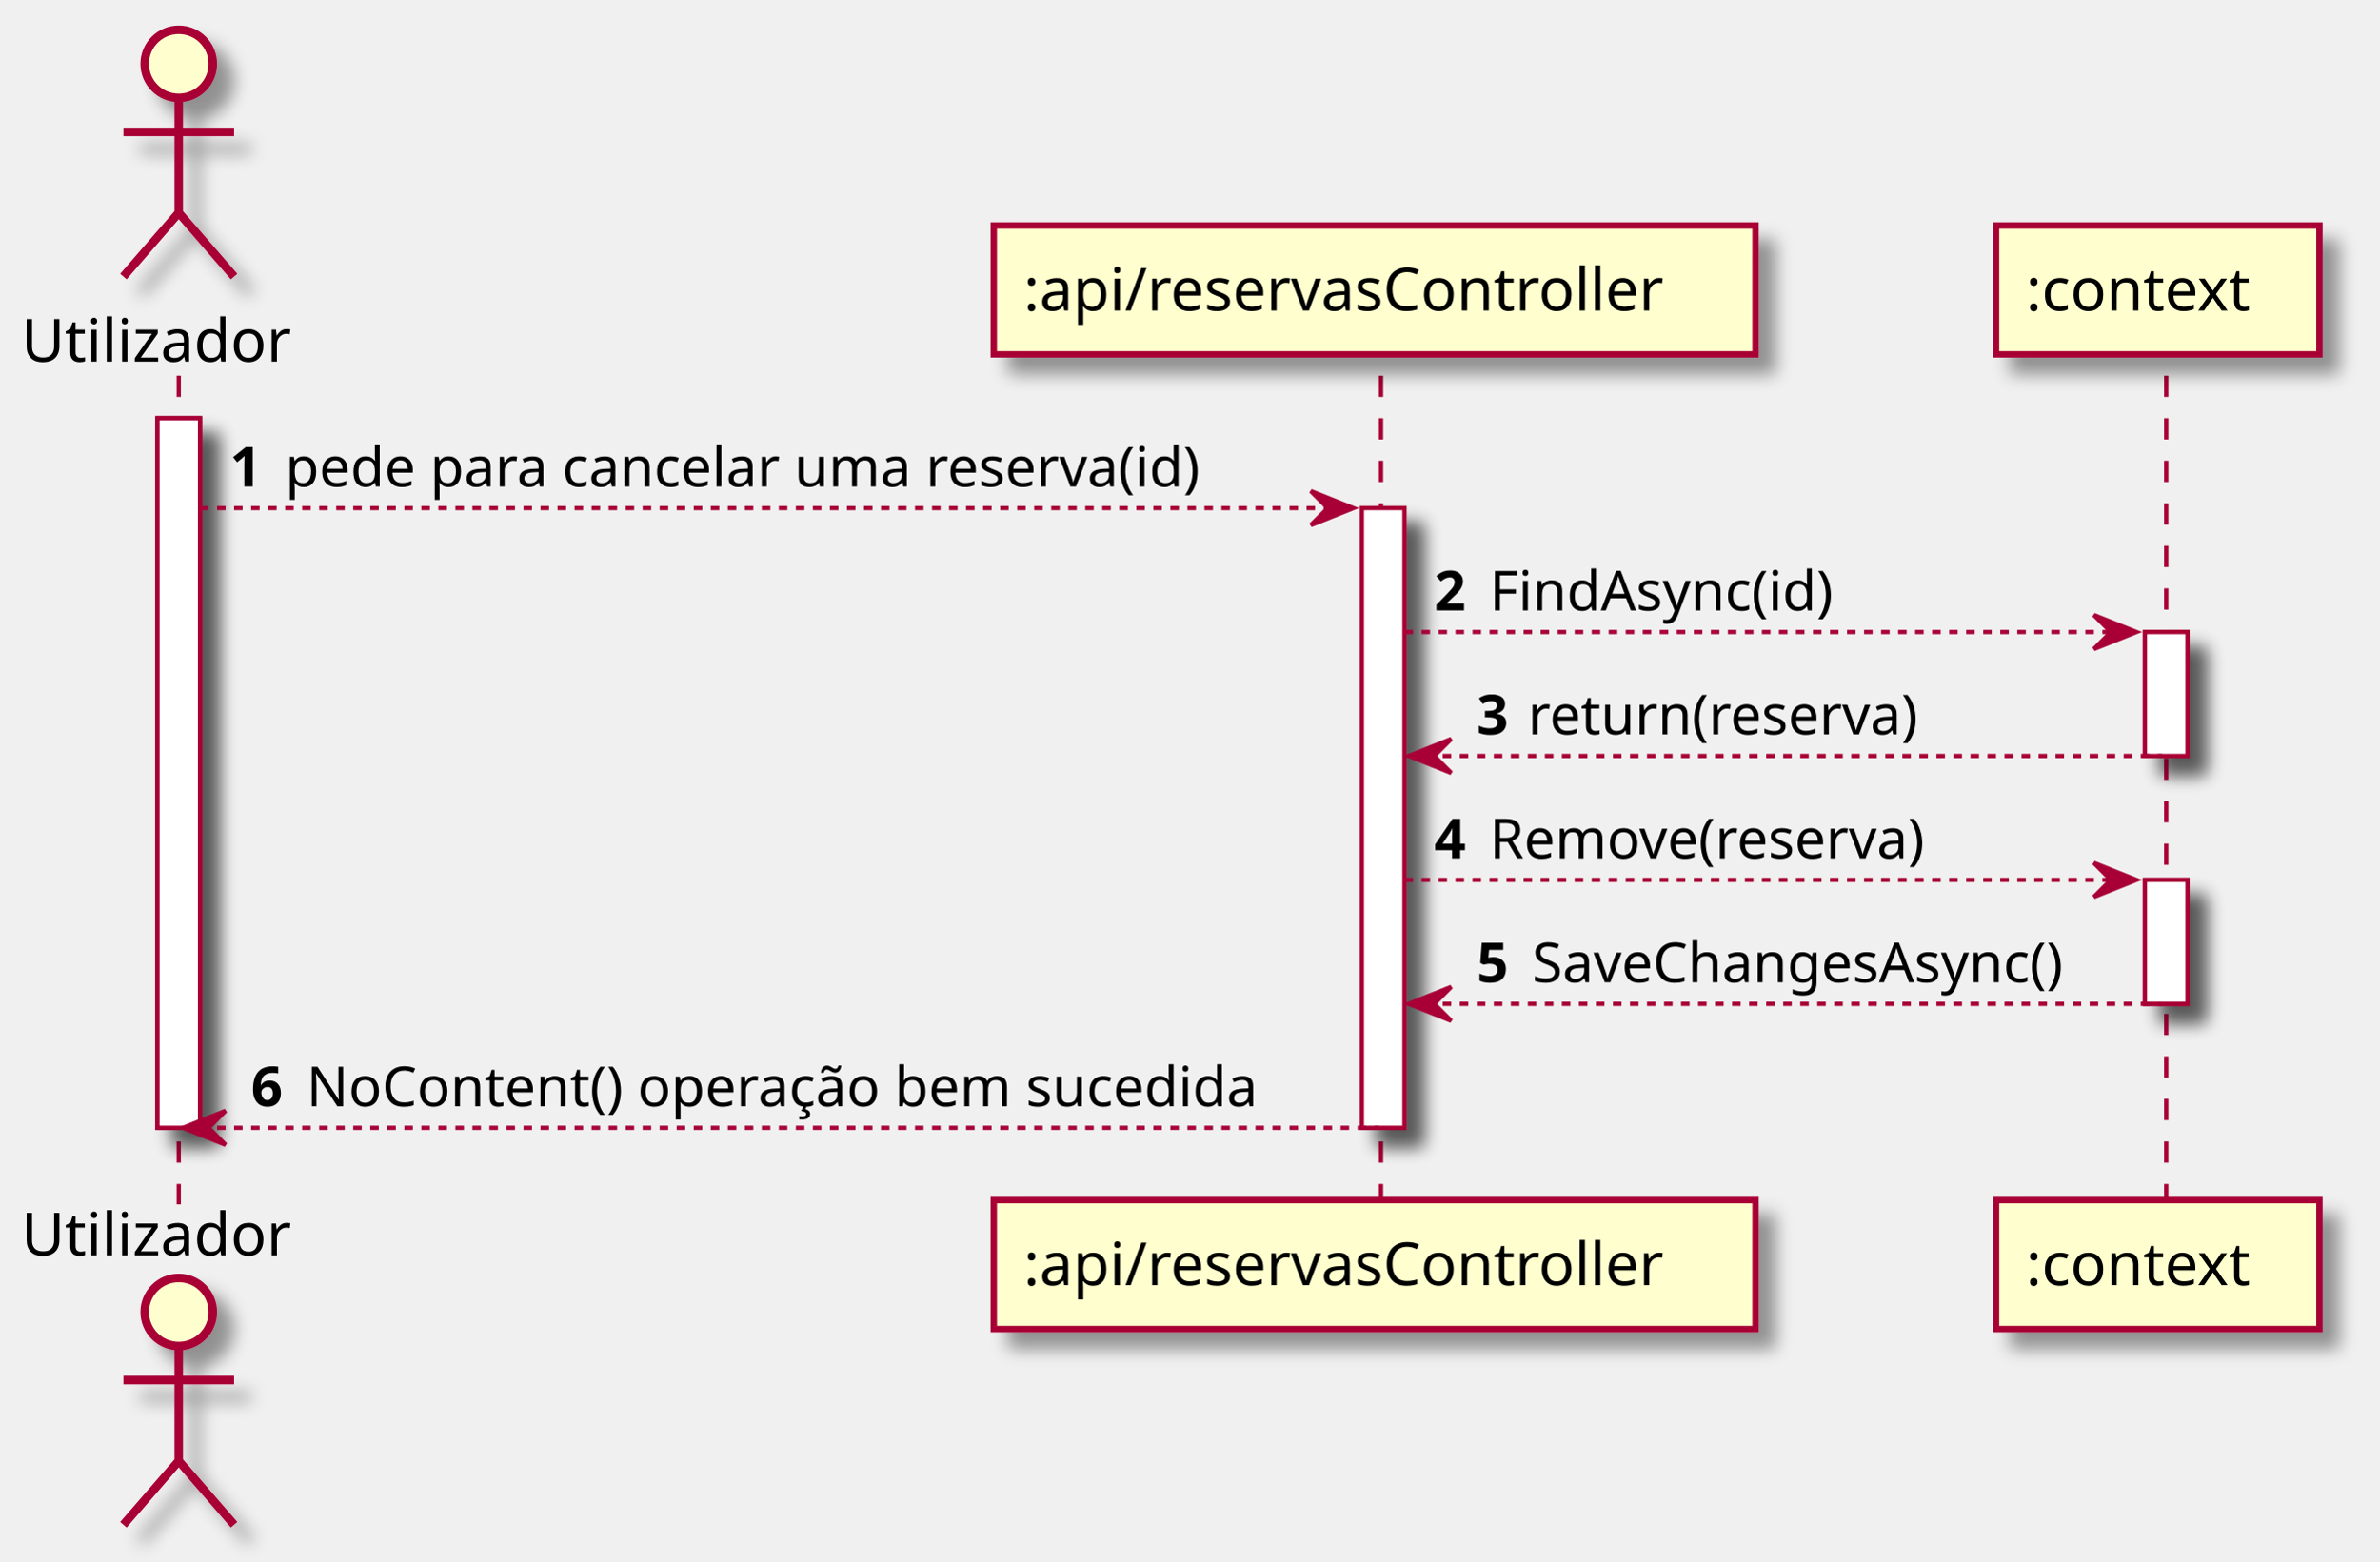
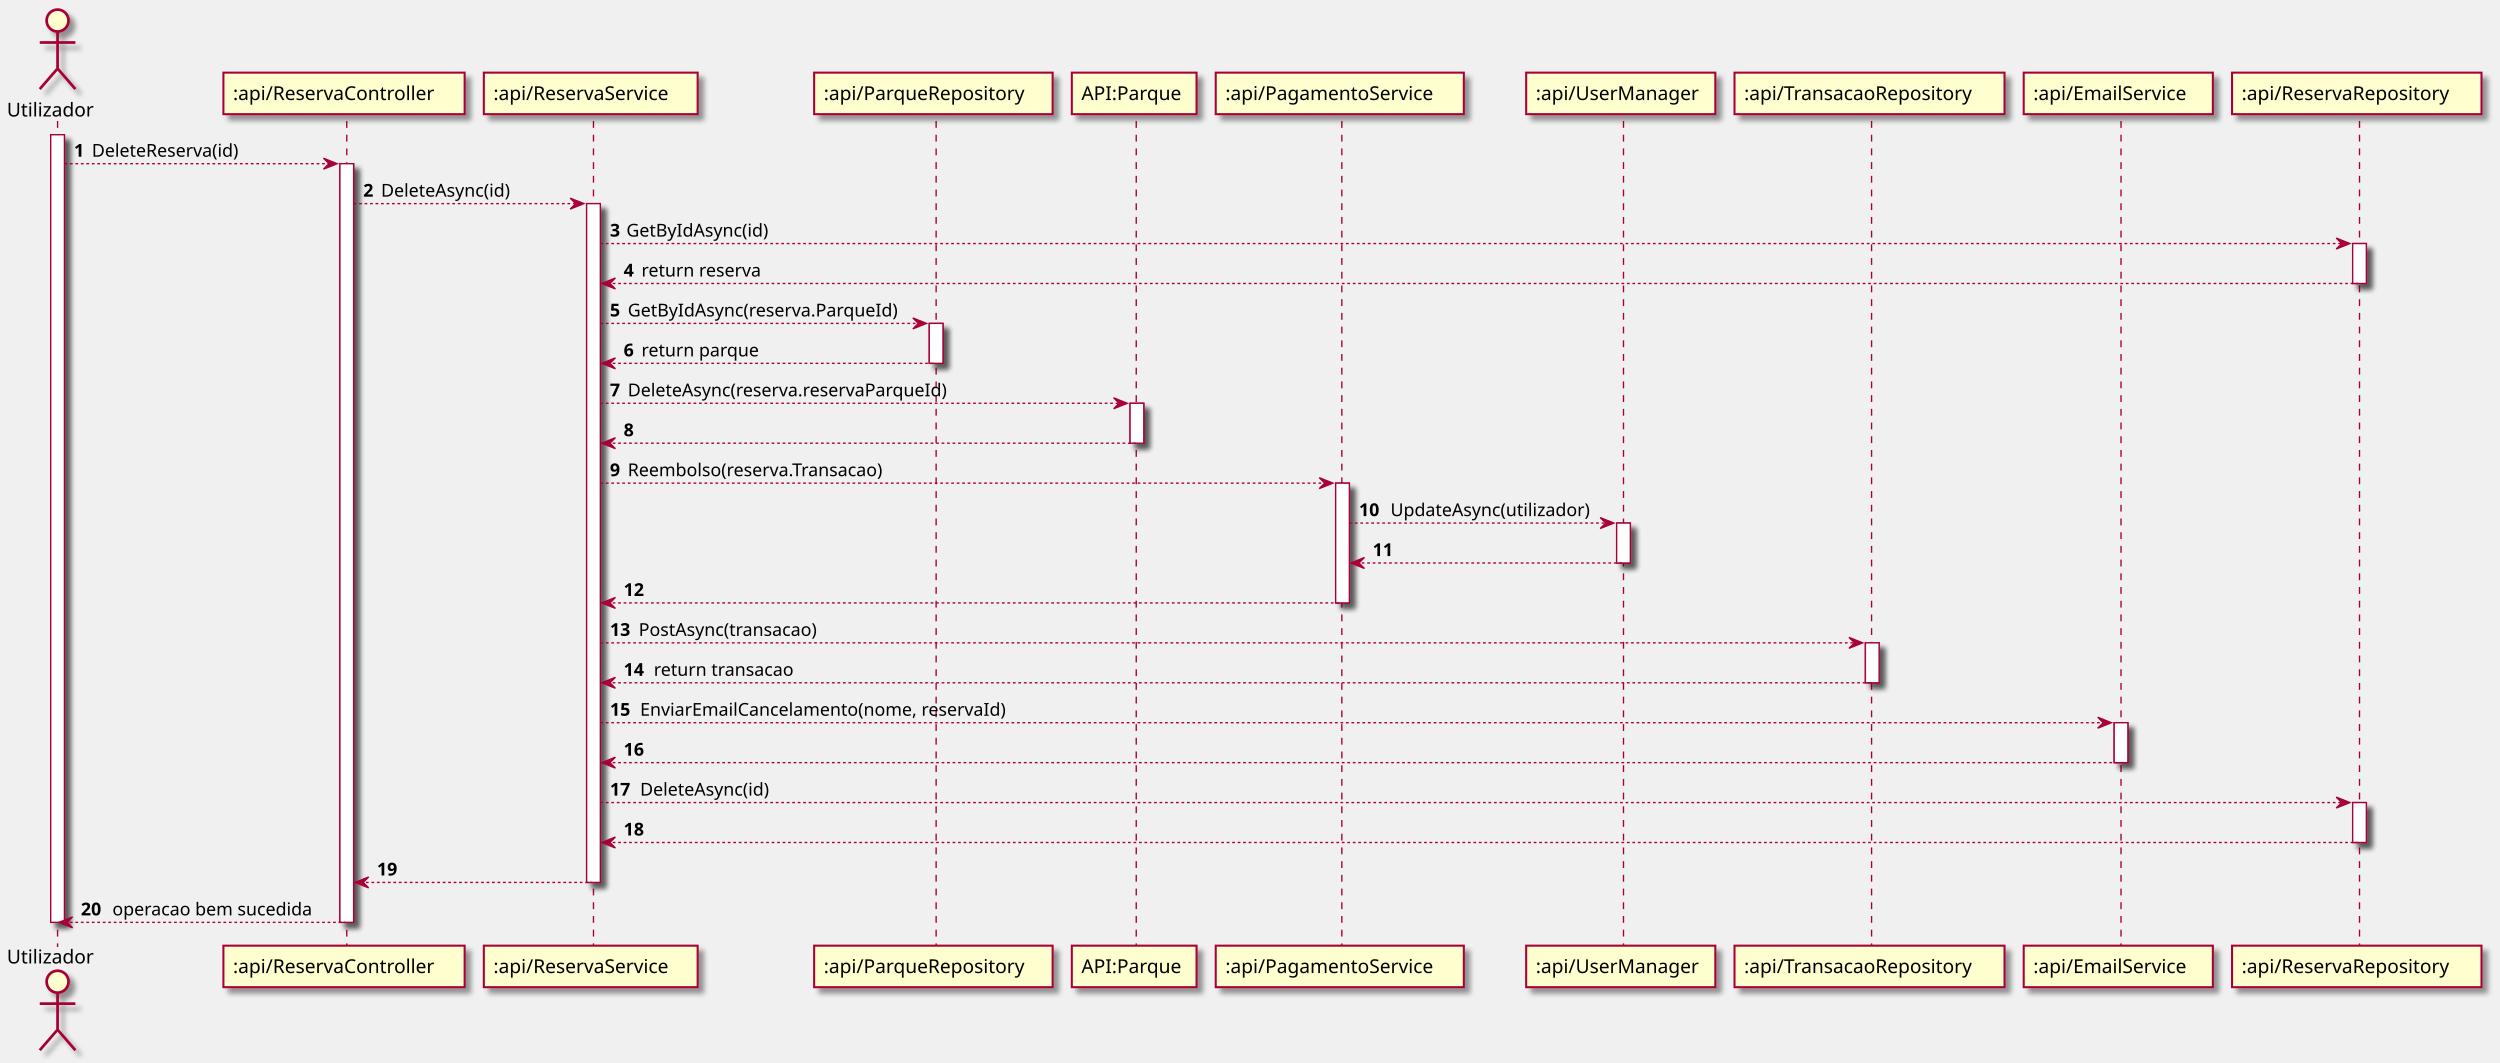
- <svg xmlns="http://www.w3.org/2000/svg" contentScriptType="application/ecmascript" contentStyleType="text/css" height="367px" preserveAspectRatio="none" style="width:559px;height:367px;" version="1.1" viewBox="0 0 559 367" width="559px" zoomAndPan="magnify">
+ <svg xmlns="http://www.w3.org/2000/svg" contentScriptType="application/ecmascript" contentStyleType="text/css" height="775px" preserveAspectRatio="none" style="width:1824px;height:775px;" version="1.1" viewBox="0 0 1824 775" width="1824px" zoomAndPan="magnify">
  <defs>
-     <filter height="300%" id="fgtn7k6cuz6q6" width="300%" x="-1" y="-1">
+     <filter height="300%" id="fgl15jduqi052" width="300%" x="-1" y="-1">
      <feGaussianBlur result="blurOut" stdDeviation="2.0" />
      <feColorMatrix in="blurOut" result="blurOut2" type="matrix" values="0 0 0 0 0 0 0 0 0 0 0 0 0 0 0 0 0 0 .4 0" />
      <feOffset dx="4.0" dy="4.0" in="blurOut2" result="blurOut3" />
      <feBlend in="SourceGraphic" in2="blurOut3" mode="normal" />
    </filter>
  </defs>
  <g>
-     <rect fill="#FFFFFF" filter="url(#fgtn7k6cuz6q6)" height="166.797" style="stroke:#A80036;stroke-width:1.0;" width="10" x="37" y="98.297" />
-     <rect fill="#FFFFFF" filter="url(#fgtn7k6cuz6q6)" height="145.664" style="stroke:#A80036;stroke-width:1.0;" width="10" x="320" y="119.43" />
-     <rect fill="#FFFFFF" filter="url(#fgtn7k6cuz6q6)" height="29.133" style="stroke:#A80036;stroke-width:1.0;" width="10" x="504" y="148.562" />
-     <rect fill="#FFFFFF" filter="url(#fgtn7k6cuz6q6)" height="29.133" style="stroke:#A80036;stroke-width:1.0;" width="10" x="504" y="206.828" />
-     <line style="stroke:#A80036;stroke-width:1.0;stroke-dasharray:5.0,5.0;" x1="42" x2="42" y1="88.297" y2="283.094" />
-     <line style="stroke:#A80036;stroke-width:1.0;stroke-dasharray:5.0,5.0;" x1="324.5" x2="324.5" y1="88.297" y2="283.094" />
-     <line style="stroke:#A80036;stroke-width:1.0;stroke-dasharray:5.0,5.0;" x1="509" x2="509" y1="88.297" y2="283.094" />
+     <rect fill="#FFFFFF" filter="url(#fgl15jduqi052)" height="574.656" style="stroke:#A80036;stroke-width:1.0;" width="10" x="37" y="98.297" />
+     <rect fill="#FFFFFF" filter="url(#fgl15jduqi052)" height="553.523" style="stroke:#A80036;stroke-width:1.0;" width="10" x="248" y="119.43" />
+     <rect fill="#FFFFFF" filter="url(#fgl15jduqi052)" height="495.258" style="stroke:#A80036;stroke-width:1.0;" width="10" x="428" y="148.562" />
+     <rect fill="#FFFFFF" filter="url(#fgl15jduqi052)" height="29.133" style="stroke:#A80036;stroke-width:1.0;" width="10" x="678" y="235.961" />
+     <rect fill="#FFFFFF" filter="url(#fgl15jduqi052)" height="29.133" style="stroke:#A80036;stroke-width:1.0;" width="10" x="824.5" y="294.227" />
+     <rect fill="#FFFFFF" filter="url(#fgl15jduqi052)" height="87.398" style="stroke:#A80036;stroke-width:1.0;" width="10" x="974.5" y="352.492" />
+     <rect fill="#FFFFFF" filter="url(#fgl15jduqi052)" height="29.133" style="stroke:#A80036;stroke-width:1.0;" width="10" x="1179.5" y="381.625" />
+     <rect fill="#FFFFFF" filter="url(#fgl15jduqi052)" height="29.133" style="stroke:#A80036;stroke-width:1.0;" width="10" x="1361" y="469.023" />
+     <rect fill="#FFFFFF" filter="url(#fgl15jduqi052)" height="29.133" style="stroke:#A80036;stroke-width:1.0;" width="10" x="1542.5" y="527.289" />
+     <rect fill="#FFFFFF" filter="url(#fgl15jduqi052)" height="29.133" style="stroke:#A80036;stroke-width:1.0;" width="10" x="1716.5" y="177.695" />
+     <rect fill="#FFFFFF" filter="url(#fgl15jduqi052)" height="29.133" style="stroke:#A80036;stroke-width:1.0;" width="10" x="1716.5" y="585.555" />
+     <line style="stroke:#A80036;stroke-width:1.0;stroke-dasharray:5.0,5.0;" x1="42" x2="42" y1="88.297" y2="690.953" />
+     <line style="stroke:#A80036;stroke-width:1.0;stroke-dasharray:5.0,5.0;" x1="253" x2="253" y1="88.297" y2="690.953" />
+     <line style="stroke:#A80036;stroke-width:1.0;stroke-dasharray:5.0,5.0;" x1="433" x2="433" y1="88.297" y2="690.953" />
+     <line style="stroke:#A80036;stroke-width:1.0;stroke-dasharray:5.0,5.0;" x1="683" x2="683" y1="88.297" y2="690.953" />
+     <line style="stroke:#A80036;stroke-width:1.0;stroke-dasharray:5.0,5.0;" x1="829" x2="829" y1="88.297" y2="690.953" />
+     <line style="stroke:#A80036;stroke-width:1.0;stroke-dasharray:5.0,5.0;" x1="979" x2="979" y1="88.297" y2="690.953" />
+     <line style="stroke:#A80036;stroke-width:1.0;stroke-dasharray:5.0,5.0;" x1="1184.5" x2="1184.5" y1="88.297" y2="690.953" />
+     <line style="stroke:#A80036;stroke-width:1.0;stroke-dasharray:5.0,5.0;" x1="1365.5" x2="1365.5" y1="88.297" y2="690.953" />
+     <line style="stroke:#A80036;stroke-width:1.0;stroke-dasharray:5.0,5.0;" x1="1547.5" x2="1547.5" y1="88.297" y2="690.953" />
+     <line style="stroke:#A80036;stroke-width:1.0;stroke-dasharray:5.0,5.0;" x1="1721.5" x2="1721.5" y1="88.297" y2="690.953" />
    <text fill="#000000" font-family="sans-serif" font-size="14" lengthAdjust="spacing" textLength="68" x="5" y="84.995">Utilizador</text>
-     <ellipse cx="42" cy="15" fill="#FEFECE" filter="url(#fgtn7k6cuz6q6)" rx="8" ry="8" style="stroke:#A80036;stroke-width:2.0;" />
-     <path d="M42,23 L42,50 M29,31 L55,31 M42,50 L29,65 M42,50 L55,65 " fill="none" filter="url(#fgtn7k6cuz6q6)" style="stroke:#A80036;stroke-width:2.0;" />
-     <text fill="#000000" font-family="sans-serif" font-size="14" lengthAdjust="spacing" textLength="68" x="5" y="295.089">Utilizador</text>
-     <ellipse cx="42" cy="308.391" fill="#FEFECE" filter="url(#fgtn7k6cuz6q6)" rx="8" ry="8" style="stroke:#A80036;stroke-width:2.0;" />
-     <path d="M42,316.391 L42,343.391 M29,324.391 L55,324.391 M42,343.391 L29,358.391 M42,343.391 L55,358.391 " fill="none" filter="url(#fgtn7k6cuz6q6)" style="stroke:#A80036;stroke-width:2.0;" />
-     <rect fill="#FEFECE" filter="url(#fgtn7k6cuz6q6)" height="30.297" style="stroke:#A80036;stroke-width:1.5;" width="179" x="233.5" y="53" />
-     <text fill="#000000" font-family="sans-serif" font-size="14" lengthAdjust="spacing" textLength="165" x="240.5" y="72.995">:api/reservasController</text>
-     <rect fill="#FEFECE" filter="url(#fgtn7k6cuz6q6)" height="30.297" style="stroke:#A80036;stroke-width:1.5;" width="179" x="233.5" y="282.094" />
-     <text fill="#000000" font-family="sans-serif" font-size="14" lengthAdjust="spacing" textLength="165" x="240.5" y="302.089">:api/reservasController</text>
-     <rect fill="#FEFECE" filter="url(#fgtn7k6cuz6q6)" height="30.297" style="stroke:#A80036;stroke-width:1.5;" width="76" x="469" y="53" />
-     <text fill="#000000" font-family="sans-serif" font-size="14" lengthAdjust="spacing" textLength="62" x="476" y="72.995">:context</text>
-     <rect fill="#FEFECE" filter="url(#fgtn7k6cuz6q6)" height="30.297" style="stroke:#A80036;stroke-width:1.5;" width="76" x="469" y="282.094" />
-     <text fill="#000000" font-family="sans-serif" font-size="14" lengthAdjust="spacing" textLength="62" x="476" y="302.089">:context</text>
-     <rect fill="#FFFFFF" filter="url(#fgtn7k6cuz6q6)" height="166.797" style="stroke:#A80036;stroke-width:1.0;" width="10" x="37" y="98.297" />
-     <rect fill="#FFFFFF" filter="url(#fgtn7k6cuz6q6)" height="145.664" style="stroke:#A80036;stroke-width:1.0;" width="10" x="320" y="119.43" />
-     <rect fill="#FFFFFF" filter="url(#fgtn7k6cuz6q6)" height="29.133" style="stroke:#A80036;stroke-width:1.0;" width="10" x="504" y="148.562" />
-     <rect fill="#FFFFFF" filter="url(#fgtn7k6cuz6q6)" height="29.133" style="stroke:#A80036;stroke-width:1.0;" width="10" x="504" y="206.828" />
-     <polygon fill="#A80036" points="308,115.43,318,119.43,308,123.43,312,119.43" style="stroke:#A80036;stroke-width:1.0;" />
-     <line style="stroke:#A80036;stroke-width:1.0;stroke-dasharray:2.0,2.0;" x1="47" x2="314" y1="119.43" y2="119.43" />
+     <ellipse cx="42" cy="15" fill="#FEFECE" filter="url(#fgl15jduqi052)" rx="8" ry="8" style="stroke:#A80036;stroke-width:2.0;" />
+     <path d="M42,23 L42,50 M29,31 L55,31 M42,50 L29,65 M42,50 L55,65 " fill="none" filter="url(#fgl15jduqi052)" style="stroke:#A80036;stroke-width:2.0;" />
+     <text fill="#000000" font-family="sans-serif" font-size="14" lengthAdjust="spacing" textLength="68" x="5" y="702.948">Utilizador</text>
+     <ellipse cx="42" cy="716.25" fill="#FEFECE" filter="url(#fgl15jduqi052)" rx="8" ry="8" style="stroke:#A80036;stroke-width:2.0;" />
+     <path d="M42,724.25 L42,751.25 M29,732.25 L55,732.25 M42,751.25 L29,766.25 M42,751.25 L55,766.25 " fill="none" filter="url(#fgl15jduqi052)" style="stroke:#A80036;stroke-width:2.0;" />
+     <rect fill="#FEFECE" filter="url(#fgl15jduqi052)" height="30.297" style="stroke:#A80036;stroke-width:1.5;" width="176" x="163" y="53" />
+     <text fill="#000000" font-family="sans-serif" font-size="14" lengthAdjust="spacing" textLength="162" x="170" y="72.995">:api/ReservaController</text>
+     <rect fill="#FEFECE" filter="url(#fgl15jduqi052)" height="30.297" style="stroke:#A80036;stroke-width:1.5;" width="176" x="163" y="689.953" />
+     <text fill="#000000" font-family="sans-serif" font-size="14" lengthAdjust="spacing" textLength="162" x="170" y="709.948">:api/ReservaController</text>
+     <rect fill="#FEFECE" filter="url(#fgl15jduqi052)" height="30.297" style="stroke:#A80036;stroke-width:1.5;" width="156" x="353" y="53" />
+     <text fill="#000000" font-family="sans-serif" font-size="14" lengthAdjust="spacing" textLength="142" x="360" y="72.995">:api/ReservaService</text>
+     <rect fill="#FEFECE" filter="url(#fgl15jduqi052)" height="30.297" style="stroke:#A80036;stroke-width:1.5;" width="156" x="353" y="689.953" />
+     <text fill="#000000" font-family="sans-serif" font-size="14" lengthAdjust="spacing" textLength="142" x="360" y="709.948">:api/ReservaService</text>
+     <rect fill="#FEFECE" filter="url(#fgl15jduqi052)" height="30.297" style="stroke:#A80036;stroke-width:1.5;" width="174" x="594" y="53" />
+     <text fill="#000000" font-family="sans-serif" font-size="14" lengthAdjust="spacing" textLength="160" x="601" y="72.995">:api/ParqueRepository</text>
+     <rect fill="#FEFECE" filter="url(#fgl15jduqi052)" height="30.297" style="stroke:#A80036;stroke-width:1.5;" width="174" x="594" y="689.953" />
+     <text fill="#000000" font-family="sans-serif" font-size="14" lengthAdjust="spacing" textLength="160" x="601" y="709.948">:api/ParqueRepository</text>
+     <rect fill="#FEFECE" filter="url(#fgl15jduqi052)" height="30.297" style="stroke:#A80036;stroke-width:1.5;" width="91" x="782" y="53" />
+     <text fill="#000000" font-family="sans-serif" font-size="14" lengthAdjust="spacing" textLength="77" x="789" y="72.995">API:Parque</text>
+     <rect fill="#FEFECE" filter="url(#fgl15jduqi052)" height="30.297" style="stroke:#A80036;stroke-width:1.5;" width="91" x="782" y="689.953" />
+     <text fill="#000000" font-family="sans-serif" font-size="14" lengthAdjust="spacing" textLength="77" x="789" y="709.948">API:Parque</text>
+     <rect fill="#FEFECE" filter="url(#fgl15jduqi052)" height="30.297" style="stroke:#A80036;stroke-width:1.5;" width="181" x="887" y="53" />
+     <text fill="#000000" font-family="sans-serif" font-size="14" lengthAdjust="spacing" textLength="167" x="894" y="72.995">:api/PagamentoService</text>
+     <rect fill="#FEFECE" filter="url(#fgl15jduqi052)" height="30.297" style="stroke:#A80036;stroke-width:1.5;" width="181" x="887" y="689.953" />
+     <text fill="#000000" font-family="sans-serif" font-size="14" lengthAdjust="spacing" textLength="167" x="894" y="709.948">:api/PagamentoService</text>
+     <rect fill="#FEFECE" filter="url(#fgl15jduqi052)" height="30.297" style="stroke:#A80036;stroke-width:1.5;" width="138" x="1113.5" y="53" />
+     <text fill="#000000" font-family="sans-serif" font-size="14" lengthAdjust="spacing" textLength="124" x="1120.5" y="72.995">:api/UserManager</text>
+     <rect fill="#FEFECE" filter="url(#fgl15jduqi052)" height="30.297" style="stroke:#A80036;stroke-width:1.5;" width="138" x="1113.5" y="689.953" />
+     <text fill="#000000" font-family="sans-serif" font-size="14" lengthAdjust="spacing" textLength="124" x="1120.5" y="709.948">:api/UserManager</text>
+     <rect fill="#FEFECE" filter="url(#fgl15jduqi052)" height="30.297" style="stroke:#A80036;stroke-width:1.5;" width="197" x="1265.5" y="53" />
+     <text fill="#000000" font-family="sans-serif" font-size="14" lengthAdjust="spacing" textLength="183" x="1272.5" y="72.995">:api/TransacaoRepository</text>
+     <rect fill="#FEFECE" filter="url(#fgl15jduqi052)" height="30.297" style="stroke:#A80036;stroke-width:1.5;" width="197" x="1265.5" y="689.953" />
+     <text fill="#000000" font-family="sans-serif" font-size="14" lengthAdjust="spacing" textLength="183" x="1272.5" y="709.948">:api/TransacaoRepository</text>
+     <rect fill="#FEFECE" filter="url(#fgl15jduqi052)" height="30.297" style="stroke:#A80036;stroke-width:1.5;" width="138" x="1476.5" y="53" />
+     <text fill="#000000" font-family="sans-serif" font-size="14" lengthAdjust="spacing" textLength="124" x="1483.5" y="72.995">:api/EmailService</text>
+     <rect fill="#FEFECE" filter="url(#fgl15jduqi052)" height="30.297" style="stroke:#A80036;stroke-width:1.5;" width="138" x="1476.5" y="689.953" />
+     <text fill="#000000" font-family="sans-serif" font-size="14" lengthAdjust="spacing" textLength="124" x="1483.5" y="709.948">:api/EmailService</text>
+     <rect fill="#FEFECE" filter="url(#fgl15jduqi052)" height="30.297" style="stroke:#A80036;stroke-width:1.5;" width="182" x="1628.5" y="53" />
+     <text fill="#000000" font-family="sans-serif" font-size="14" lengthAdjust="spacing" textLength="168" x="1635.5" y="72.995">:api/ReservaRepository</text>
+     <rect fill="#FEFECE" filter="url(#fgl15jduqi052)" height="30.297" style="stroke:#A80036;stroke-width:1.5;" width="182" x="1628.5" y="689.953" />
+     <text fill="#000000" font-family="sans-serif" font-size="14" lengthAdjust="spacing" textLength="168" x="1635.5" y="709.948">:api/ReservaRepository</text>
+     <rect fill="#FFFFFF" filter="url(#fgl15jduqi052)" height="574.656" style="stroke:#A80036;stroke-width:1.0;" width="10" x="37" y="98.297" />
+     <rect fill="#FFFFFF" filter="url(#fgl15jduqi052)" height="553.523" style="stroke:#A80036;stroke-width:1.0;" width="10" x="248" y="119.43" />
+     <rect fill="#FFFFFF" filter="url(#fgl15jduqi052)" height="495.258" style="stroke:#A80036;stroke-width:1.0;" width="10" x="428" y="148.562" />
+     <rect fill="#FFFFFF" filter="url(#fgl15jduqi052)" height="29.133" style="stroke:#A80036;stroke-width:1.0;" width="10" x="678" y="235.961" />
+     <rect fill="#FFFFFF" filter="url(#fgl15jduqi052)" height="29.133" style="stroke:#A80036;stroke-width:1.0;" width="10" x="824.5" y="294.227" />
+     <rect fill="#FFFFFF" filter="url(#fgl15jduqi052)" height="87.398" style="stroke:#A80036;stroke-width:1.0;" width="10" x="974.5" y="352.492" />
+     <rect fill="#FFFFFF" filter="url(#fgl15jduqi052)" height="29.133" style="stroke:#A80036;stroke-width:1.0;" width="10" x="1179.5" y="381.625" />
+     <rect fill="#FFFFFF" filter="url(#fgl15jduqi052)" height="29.133" style="stroke:#A80036;stroke-width:1.0;" width="10" x="1361" y="469.023" />
+     <rect fill="#FFFFFF" filter="url(#fgl15jduqi052)" height="29.133" style="stroke:#A80036;stroke-width:1.0;" width="10" x="1542.5" y="527.289" />
+     <rect fill="#FFFFFF" filter="url(#fgl15jduqi052)" height="29.133" style="stroke:#A80036;stroke-width:1.0;" width="10" x="1716.5" y="177.695" />
+     <rect fill="#FFFFFF" filter="url(#fgl15jduqi052)" height="29.133" style="stroke:#A80036;stroke-width:1.0;" width="10" x="1716.5" y="585.555" />
+     <polygon fill="#A80036" points="236,115.43,246,119.43,236,123.43,240,119.43" style="stroke:#A80036;stroke-width:1.0;" />
+     <line style="stroke:#A80036;stroke-width:1.0;stroke-dasharray:2.0,2.0;" x1="47" x2="242" y1="119.43" y2="119.43" />
    <text fill="#000000" font-family="sans-serif" font-size="13" font-weight="bold" lengthAdjust="spacing" textLength="9" x="54" y="114.364">1</text>
-     <text fill="#000000" font-family="sans-serif" font-size="13" lengthAdjust="spacing" textLength="230" x="67" y="114.364">pede para cancelar uma reserva(id)</text>
-     <polygon fill="#A80036" points="492,144.562,502,148.562,492,152.562,496,148.562" style="stroke:#A80036;stroke-width:1.0;" />
-     <line style="stroke:#A80036;stroke-width:1.0;stroke-dasharray:2.0,2.0;" x1="330" x2="498" y1="148.562" y2="148.562" />
-     <text fill="#000000" font-family="sans-serif" font-size="13" font-weight="bold" lengthAdjust="spacing" textLength="9" x="337" y="143.497">2</text>
-     <text fill="#000000" font-family="sans-serif" font-size="13" lengthAdjust="spacing" textLength="86" x="350" y="143.497">FindAsync(id)</text>
-     <polygon fill="#A80036" points="341,173.695,331,177.695,341,181.695,337,177.695" style="stroke:#A80036;stroke-width:1.0;" />
-     <line style="stroke:#A80036;stroke-width:1.0;stroke-dasharray:2.0,2.0;" x1="335" x2="508" y1="177.695" y2="177.695" />
-     <text fill="#000000" font-family="sans-serif" font-size="13" font-weight="bold" lengthAdjust="spacing" textLength="8" x="347" y="172.629">3</text>
-     <text fill="#000000" font-family="sans-serif" font-size="13" lengthAdjust="spacing" textLength="98" x="359" y="172.629">return(reserva)</text>
-     <polygon fill="#A80036" points="492,202.828,502,206.828,492,210.828,496,206.828" style="stroke:#A80036;stroke-width:1.0;" />
-     <line style="stroke:#A80036;stroke-width:1.0;stroke-dasharray:2.0,2.0;" x1="330" x2="498" y1="206.828" y2="206.828" />
-     <text fill="#000000" font-family="sans-serif" font-size="13" font-weight="bold" lengthAdjust="spacing" textLength="9" x="337" y="201.762">4</text>
-     <text fill="#000000" font-family="sans-serif" font-size="13" lengthAdjust="spacing" textLength="113" x="350" y="201.762">Remove(reserva)</text>
-     <polygon fill="#A80036" points="341,231.961,331,235.961,341,239.961,337,235.961" style="stroke:#A80036;stroke-width:1.0;" />
-     <line style="stroke:#A80036;stroke-width:1.0;stroke-dasharray:2.0,2.0;" x1="335" x2="508" y1="235.961" y2="235.961" />
-     <text fill="#000000" font-family="sans-serif" font-size="13" font-weight="bold" lengthAdjust="spacing" textLength="9" x="347" y="230.895">5</text>
-     <text fill="#000000" font-family="sans-serif" font-size="13" lengthAdjust="spacing" textLength="137" x="360" y="230.895">SaveChangesAsync()</text>
-     <polygon fill="#A80036" points="53,261.094,43,265.094,53,269.094,49,265.094" style="stroke:#A80036;stroke-width:1.0;" />
-     <line style="stroke:#A80036;stroke-width:1.0;stroke-dasharray:2.0,2.0;" x1="47" x2="324" y1="265.094" y2="265.094" />
-     <text fill="#000000" font-family="sans-serif" font-size="13" font-weight="bold" lengthAdjust="spacing" textLength="9" x="59" y="260.028">6</text>
-     <text fill="#000000" font-family="sans-serif" font-size="13" lengthAdjust="spacing" textLength="236" x="72" y="260.028">NoContent() operação bem sucedida</text>
+     <text fill="#000000" font-family="sans-serif" font-size="13" lengthAdjust="spacing" textLength="116" x="67" y="114.364">DeleteReserva(id)</text>
+     <polygon fill="#A80036" points="416,144.562,426,148.562,416,152.562,420,148.562" style="stroke:#A80036;stroke-width:1.0;" />
+     <line style="stroke:#A80036;stroke-width:1.0;stroke-dasharray:2.0,2.0;" x1="258" x2="422" y1="148.562" y2="148.562" />
+     <text fill="#000000" font-family="sans-serif" font-size="13" font-weight="bold" lengthAdjust="spacing" textLength="9" x="265" y="143.497">2</text>
+     <text fill="#000000" font-family="sans-serif" font-size="13" lengthAdjust="spacing" textLength="102" x="278" y="143.497">DeleteAsync(id)</text>
+     <polygon fill="#A80036" points="1704.5,173.695,1714.5,177.695,1704.5,181.695,1708.5,177.695" style="stroke:#A80036;stroke-width:1.0;" />
+     <line style="stroke:#A80036;stroke-width:1.0;stroke-dasharray:2.0,2.0;" x1="438" x2="1710.5" y1="177.695" y2="177.695" />
+     <text fill="#000000" font-family="sans-serif" font-size="13" font-weight="bold" lengthAdjust="spacing" textLength="8" x="445" y="172.629">3</text>
+     <text fill="#000000" font-family="sans-serif" font-size="13" lengthAdjust="spacing" textLength="110" x="457" y="172.629">GetByIdAsync(id)</text>
+     <polygon fill="#A80036" points="449,202.828,439,206.828,449,210.828,445,206.828" style="stroke:#A80036;stroke-width:1.0;" />
+     <line style="stroke:#A80036;stroke-width:1.0;stroke-dasharray:2.0,2.0;" x1="443" x2="1720.5" y1="206.828" y2="206.828" />
+     <text fill="#000000" font-family="sans-serif" font-size="13" font-weight="bold" lengthAdjust="spacing" textLength="9" x="455" y="201.762">4</text>
+     <text fill="#000000" font-family="sans-serif" font-size="13" lengthAdjust="spacing" textLength="92" x="468" y="201.762">return reserva</text>
+     <polygon fill="#A80036" points="666,231.961,676,235.961,666,239.961,670,235.961" style="stroke:#A80036;stroke-width:1.0;" />
+     <line style="stroke:#A80036;stroke-width:1.0;stroke-dasharray:2.0,2.0;" x1="438" x2="672" y1="235.961" y2="235.961" />
+     <text fill="#000000" font-family="sans-serif" font-size="13" font-weight="bold" lengthAdjust="spacing" textLength="9" x="445" y="230.895">5</text>
+     <text fill="#000000" font-family="sans-serif" font-size="13" lengthAdjust="spacing" textLength="208" x="458" y="230.895">GetByIdAsync(reserva.ParqueId)</text>
+     <polygon fill="#A80036" points="449,261.094,439,265.094,449,269.094,445,265.094" style="stroke:#A80036;stroke-width:1.0;" />
+     <line style="stroke:#A80036;stroke-width:1.0;stroke-dasharray:2.0,2.0;" x1="443" x2="682" y1="265.094" y2="265.094" />
+     <text fill="#000000" font-family="sans-serif" font-size="13" font-weight="bold" lengthAdjust="spacing" textLength="9" x="455" y="260.028">6</text>
+     <text fill="#000000" font-family="sans-serif" font-size="13" lengthAdjust="spacing" textLength="88" x="468" y="260.028">return parque</text>
+     <polygon fill="#A80036" points="812.5,290.227,822.5,294.227,812.5,298.227,816.5,294.227" style="stroke:#A80036;stroke-width:1.0;" />
+     <line style="stroke:#A80036;stroke-width:1.0;stroke-dasharray:2.0,2.0;" x1="438" x2="818.5" y1="294.227" y2="294.227" />
+     <text fill="#000000" font-family="sans-serif" font-size="13" font-weight="bold" lengthAdjust="spacing" textLength="9" x="445" y="289.161">7</text>
+     <text fill="#000000" font-family="sans-serif" font-size="13" lengthAdjust="spacing" textLength="249" x="458" y="289.161">DeleteAsync(reserva.reservaParqueId)</text>
+     <polygon fill="#A80036" points="449,319.359,439,323.359,449,327.359,445,323.359" style="stroke:#A80036;stroke-width:1.0;" />
+     <line style="stroke:#A80036;stroke-width:1.0;stroke-dasharray:2.0,2.0;" x1="443" x2="828.5" y1="323.359" y2="323.359" />
+     <text fill="#000000" font-family="sans-serif" font-size="13" font-weight="bold" lengthAdjust="spacing" textLength="9" x="455" y="318.293">8</text>
+     <text fill="#000000" font-family="sans-serif" font-size="13" lengthAdjust="spacing" textLength="0" x="472" y="318.293" />
+     <polygon fill="#A80036" points="962.5,348.492,972.5,352.492,962.5,356.492,966.5,352.492" style="stroke:#A80036;stroke-width:1.0;" />
+     <line style="stroke:#A80036;stroke-width:1.0;stroke-dasharray:2.0,2.0;" x1="438" x2="968.5" y1="352.492" y2="352.492" />
+     <text fill="#000000" font-family="sans-serif" font-size="13" font-weight="bold" lengthAdjust="spacing" textLength="9" x="445" y="347.426">9</text>
+     <text fill="#000000" font-family="sans-serif" font-size="13" lengthAdjust="spacing" textLength="202" x="458" y="347.426">Reembolso(reserva.Transacao)</text>
+     <polygon fill="#A80036" points="1167.5,377.625,1177.5,381.625,1167.5,385.625,1171.5,381.625" style="stroke:#A80036;stroke-width:1.0;" />
+     <line style="stroke:#A80036;stroke-width:1.0;stroke-dasharray:2.0,2.0;" x1="984.5" x2="1173.5" y1="381.625" y2="381.625" />
+     <text fill="#000000" font-family="sans-serif" font-size="13" font-weight="bold" lengthAdjust="spacing" textLength="19" x="991.5" y="376.559">10</text>
+     <text fill="#000000" font-family="sans-serif" font-size="13" lengthAdjust="spacing" textLength="153" x="1014.5" y="376.559">UpdateAsync(utilizador)</text>
+     <polygon fill="#A80036" points="995.5,406.758,985.5,410.758,995.5,414.758,991.5,410.758" style="stroke:#A80036;stroke-width:1.0;" />
+     <line style="stroke:#A80036;stroke-width:1.0;stroke-dasharray:2.0,2.0;" x1="989.5" x2="1183.5" y1="410.758" y2="410.758" />
+     <text fill="#000000" font-family="sans-serif" font-size="13" font-weight="bold" lengthAdjust="spacing" textLength="18" x="1001.5" y="405.692">11</text>
+     <text fill="#000000" font-family="sans-serif" font-size="13" lengthAdjust="spacing" textLength="0" x="1027.5" y="405.692" />
+     <polygon fill="#A80036" points="449,435.891,439,439.891,449,443.891,445,439.891" style="stroke:#A80036;stroke-width:1.0;" />
+     <line style="stroke:#A80036;stroke-width:1.0;stroke-dasharray:2.0,2.0;" x1="443" x2="978.5" y1="439.891" y2="439.891" />
+     <text fill="#000000" font-family="sans-serif" font-size="13" font-weight="bold" lengthAdjust="spacing" textLength="18" x="455" y="434.825">12</text>
+     <text fill="#000000" font-family="sans-serif" font-size="13" lengthAdjust="spacing" textLength="0" x="481" y="434.825" />
+     <polygon fill="#A80036" points="1349,465.023,1359,469.023,1349,473.023,1353,469.023" style="stroke:#A80036;stroke-width:1.0;" />
+     <line style="stroke:#A80036;stroke-width:1.0;stroke-dasharray:2.0,2.0;" x1="438" x2="1355" y1="469.023" y2="469.023" />
+     <text fill="#000000" font-family="sans-serif" font-size="13" font-weight="bold" lengthAdjust="spacing" textLength="17" x="445" y="463.957">13</text>
+     <text fill="#000000" font-family="sans-serif" font-size="13" lengthAdjust="spacing" textLength="141" x="466" y="463.957">PostAsync(transacao)</text>
+     <polygon fill="#A80036" points="449,494.156,439,498.156,449,502.156,445,498.156" style="stroke:#A80036;stroke-width:1.0;" />
+     <line style="stroke:#A80036;stroke-width:1.0;stroke-dasharray:2.0,2.0;" x1="443" x2="1365" y1="498.156" y2="498.156" />
+     <text fill="#000000" font-family="sans-serif" font-size="13" font-weight="bold" lengthAdjust="spacing" textLength="18" x="455" y="493.09">14</text>
+     <text fill="#000000" font-family="sans-serif" font-size="13" lengthAdjust="spacing" textLength="107" x="477" y="493.09">return transacao</text>
+     <polygon fill="#A80036" points="1530.5,523.289,1540.5,527.289,1530.5,531.289,1534.5,527.289" style="stroke:#A80036;stroke-width:1.0;" />
+     <line style="stroke:#A80036;stroke-width:1.0;stroke-dasharray:2.0,2.0;" x1="438" x2="1536.5" y1="527.289" y2="527.289" />
+     <text fill="#000000" font-family="sans-serif" font-size="13" font-weight="bold" lengthAdjust="spacing" textLength="18" x="445" y="522.223">15</text>
+     <text fill="#000000" font-family="sans-serif" font-size="13" lengthAdjust="spacing" textLength="283" x="467" y="522.223">EnviarEmailCancelamento(nome, reservaId)</text>
+     <polygon fill="#A80036" points="449,552.422,439,556.422,449,560.422,445,556.422" style="stroke:#A80036;stroke-width:1.0;" />
+     <line style="stroke:#A80036;stroke-width:1.0;stroke-dasharray:2.0,2.0;" x1="443" x2="1546.5" y1="556.422" y2="556.422" />
+     <text fill="#000000" font-family="sans-serif" font-size="13" font-weight="bold" lengthAdjust="spacing" textLength="18" x="455" y="551.356">16</text>
+     <text fill="#000000" font-family="sans-serif" font-size="13" lengthAdjust="spacing" textLength="0" x="481" y="551.356" />
+     <polygon fill="#A80036" points="1704.5,581.555,1714.5,585.555,1704.5,589.555,1708.5,585.555" style="stroke:#A80036;stroke-width:1.0;" />
+     <line style="stroke:#A80036;stroke-width:1.0;stroke-dasharray:2.0,2.0;" x1="438" x2="1710.5" y1="585.555" y2="585.555" />
+     <text fill="#000000" font-family="sans-serif" font-size="13" font-weight="bold" lengthAdjust="spacing" textLength="18" x="445" y="580.489">17</text>
+     <text fill="#000000" font-family="sans-serif" font-size="13" lengthAdjust="spacing" textLength="102" x="467" y="580.489">DeleteAsync(id)</text>
+     <polygon fill="#A80036" points="449,610.688,439,614.688,449,618.688,445,614.688" style="stroke:#A80036;stroke-width:1.0;" />
+     <line style="stroke:#A80036;stroke-width:1.0;stroke-dasharray:2.0,2.0;" x1="443" x2="1720.5" y1="614.688" y2="614.688" />
+     <text fill="#000000" font-family="sans-serif" font-size="13" font-weight="bold" lengthAdjust="spacing" textLength="18" x="455" y="609.622">18</text>
+     <text fill="#000000" font-family="sans-serif" font-size="13" lengthAdjust="spacing" textLength="0" x="481" y="609.622" />
+     <polygon fill="#A80036" points="269,639.82,259,643.82,269,647.82,265,643.82" style="stroke:#A80036;stroke-width:1.0;" />
+     <line style="stroke:#A80036;stroke-width:1.0;stroke-dasharray:2.0,2.0;" x1="263" x2="432" y1="643.82" y2="643.82" />
+     <text fill="#000000" font-family="sans-serif" font-size="13" font-weight="bold" lengthAdjust="spacing" textLength="18" x="275" y="638.754">19</text>
+     <text fill="#000000" font-family="sans-serif" font-size="13" lengthAdjust="spacing" textLength="0" x="301" y="638.754" />
+     <polygon fill="#A80036" points="53,668.953,43,672.953,53,676.953,49,672.953" style="stroke:#A80036;stroke-width:1.0;" />
+     <line style="stroke:#A80036;stroke-width:1.0;stroke-dasharray:2.0,2.0;" x1="47" x2="252" y1="672.953" y2="672.953" />
+     <text fill="#000000" font-family="sans-serif" font-size="13" font-weight="bold" lengthAdjust="spacing" textLength="19" x="59" y="667.887">20</text>
+     <text fill="#000000" font-family="sans-serif" font-size="13" lengthAdjust="spacing" textLength="154" x="82" y="667.887">operacao bem sucedida</text>
  </g>
</svg>
